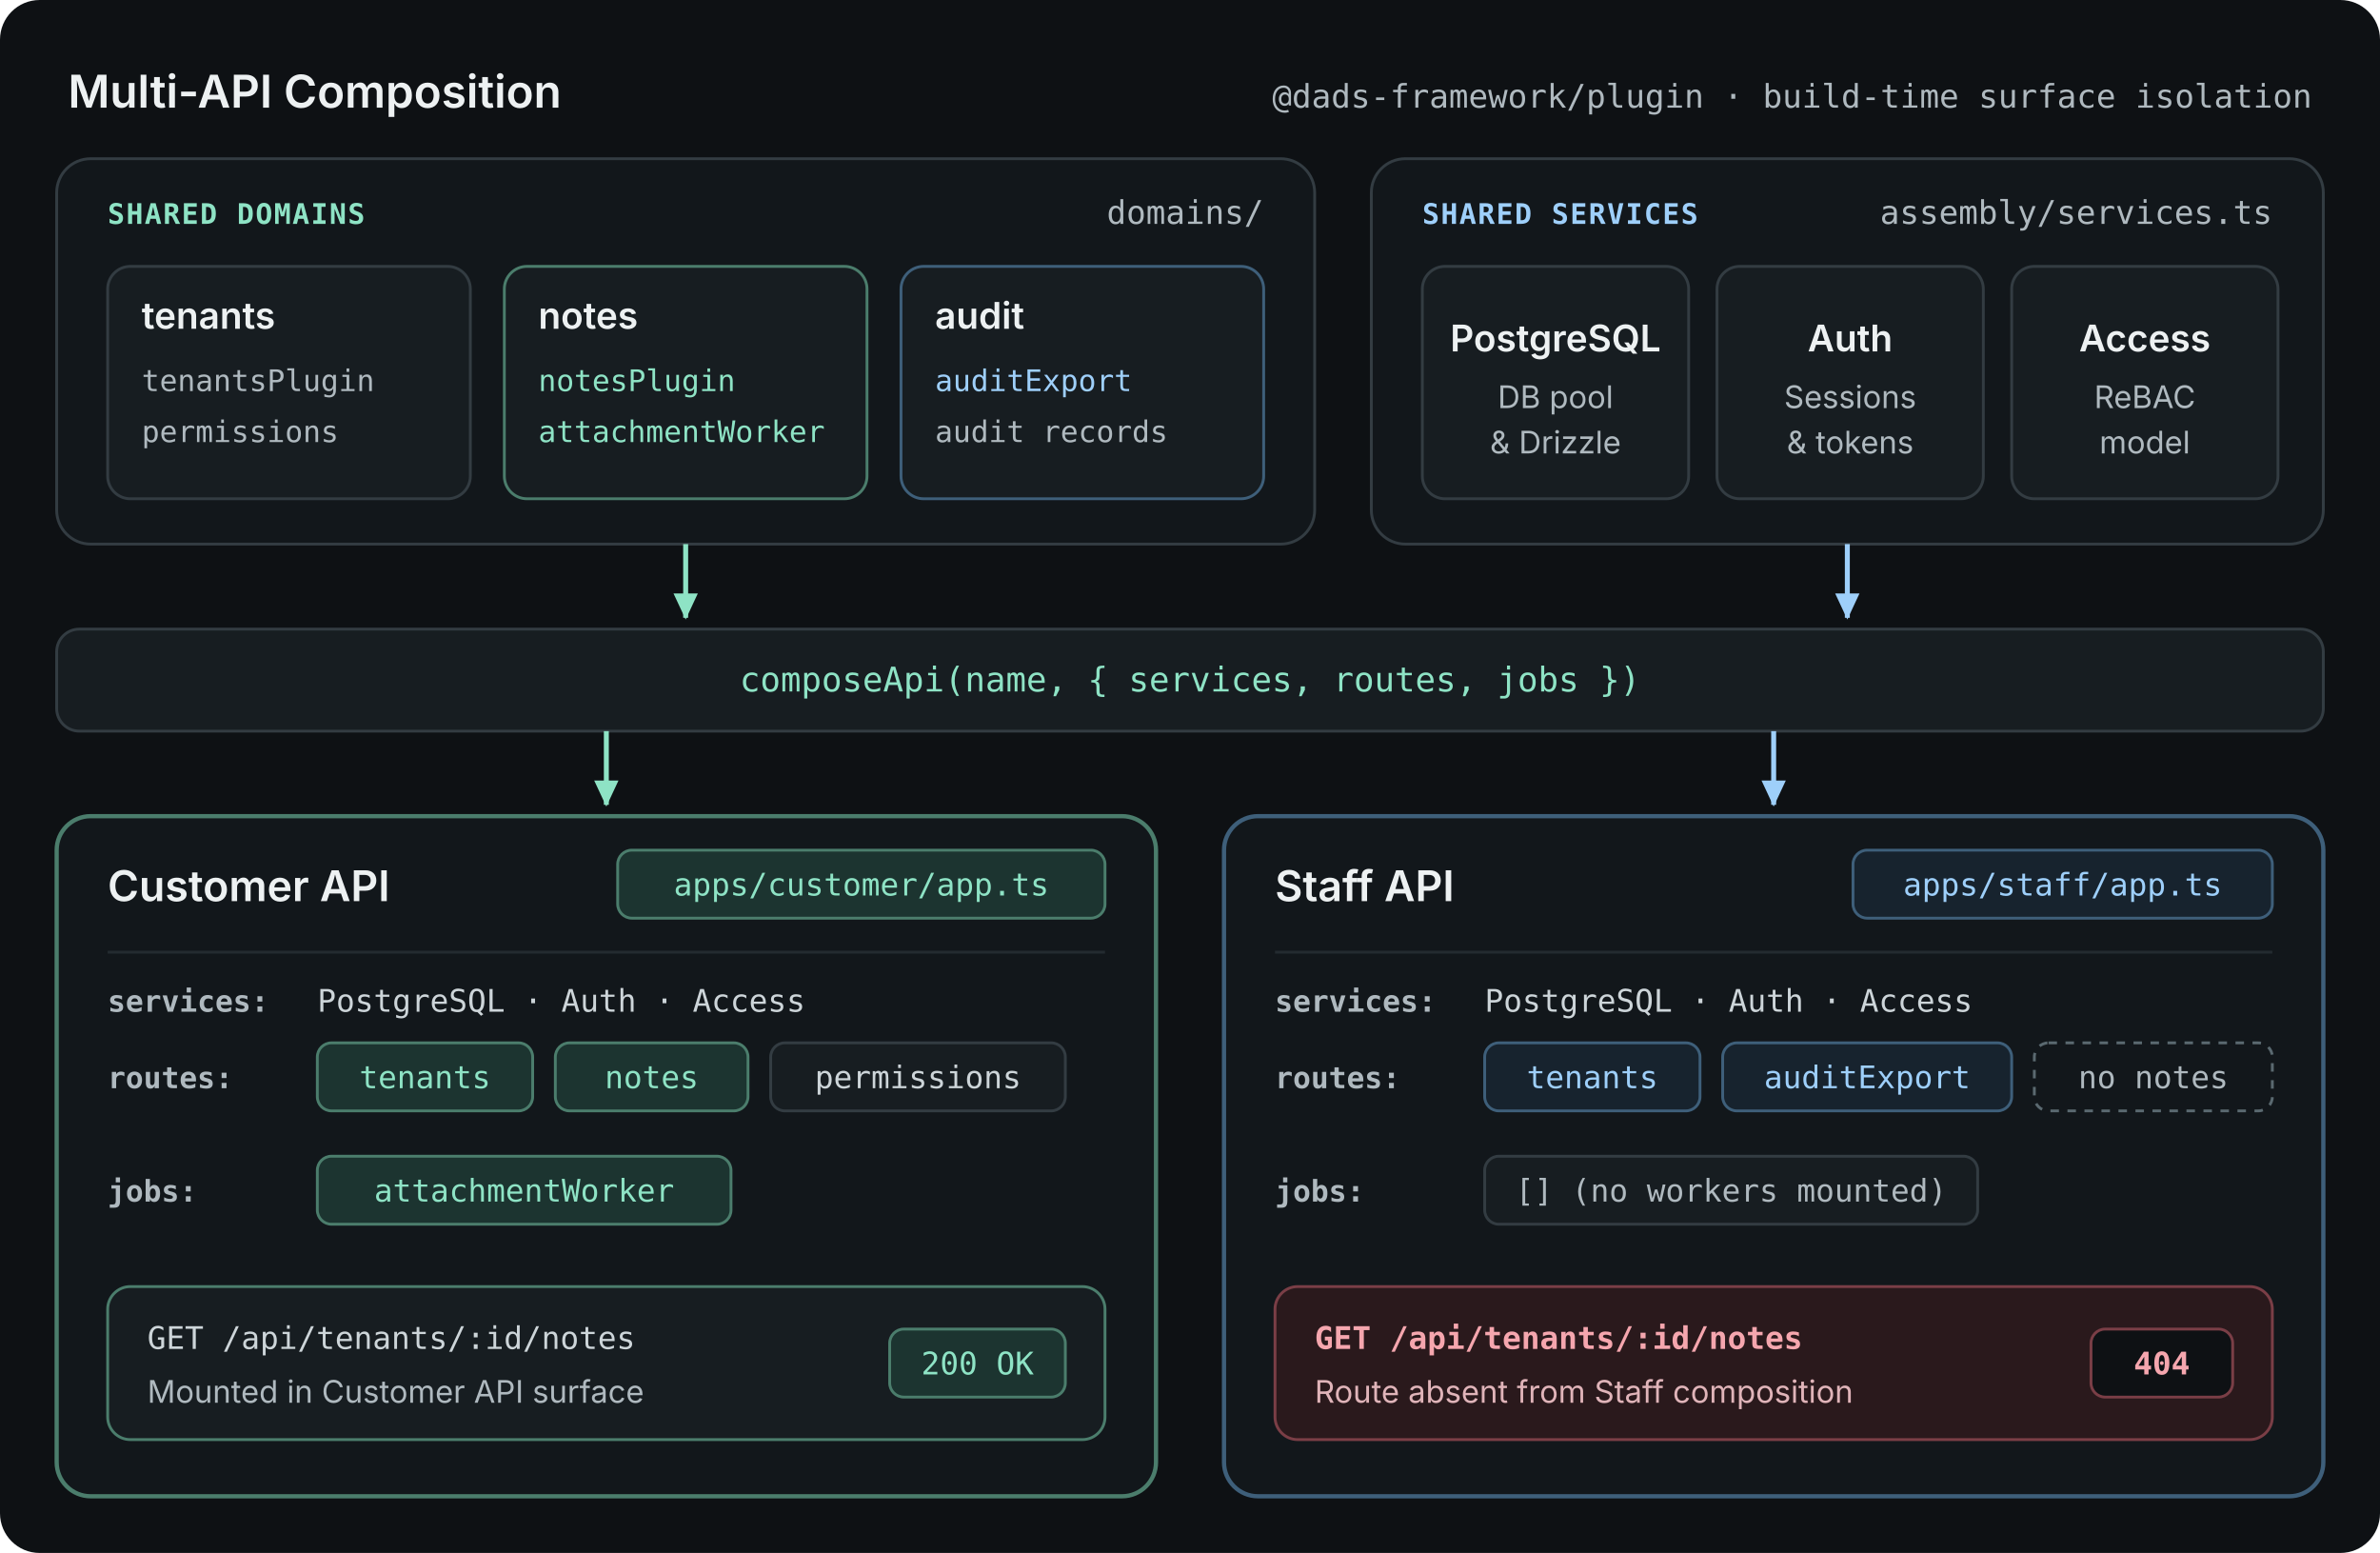
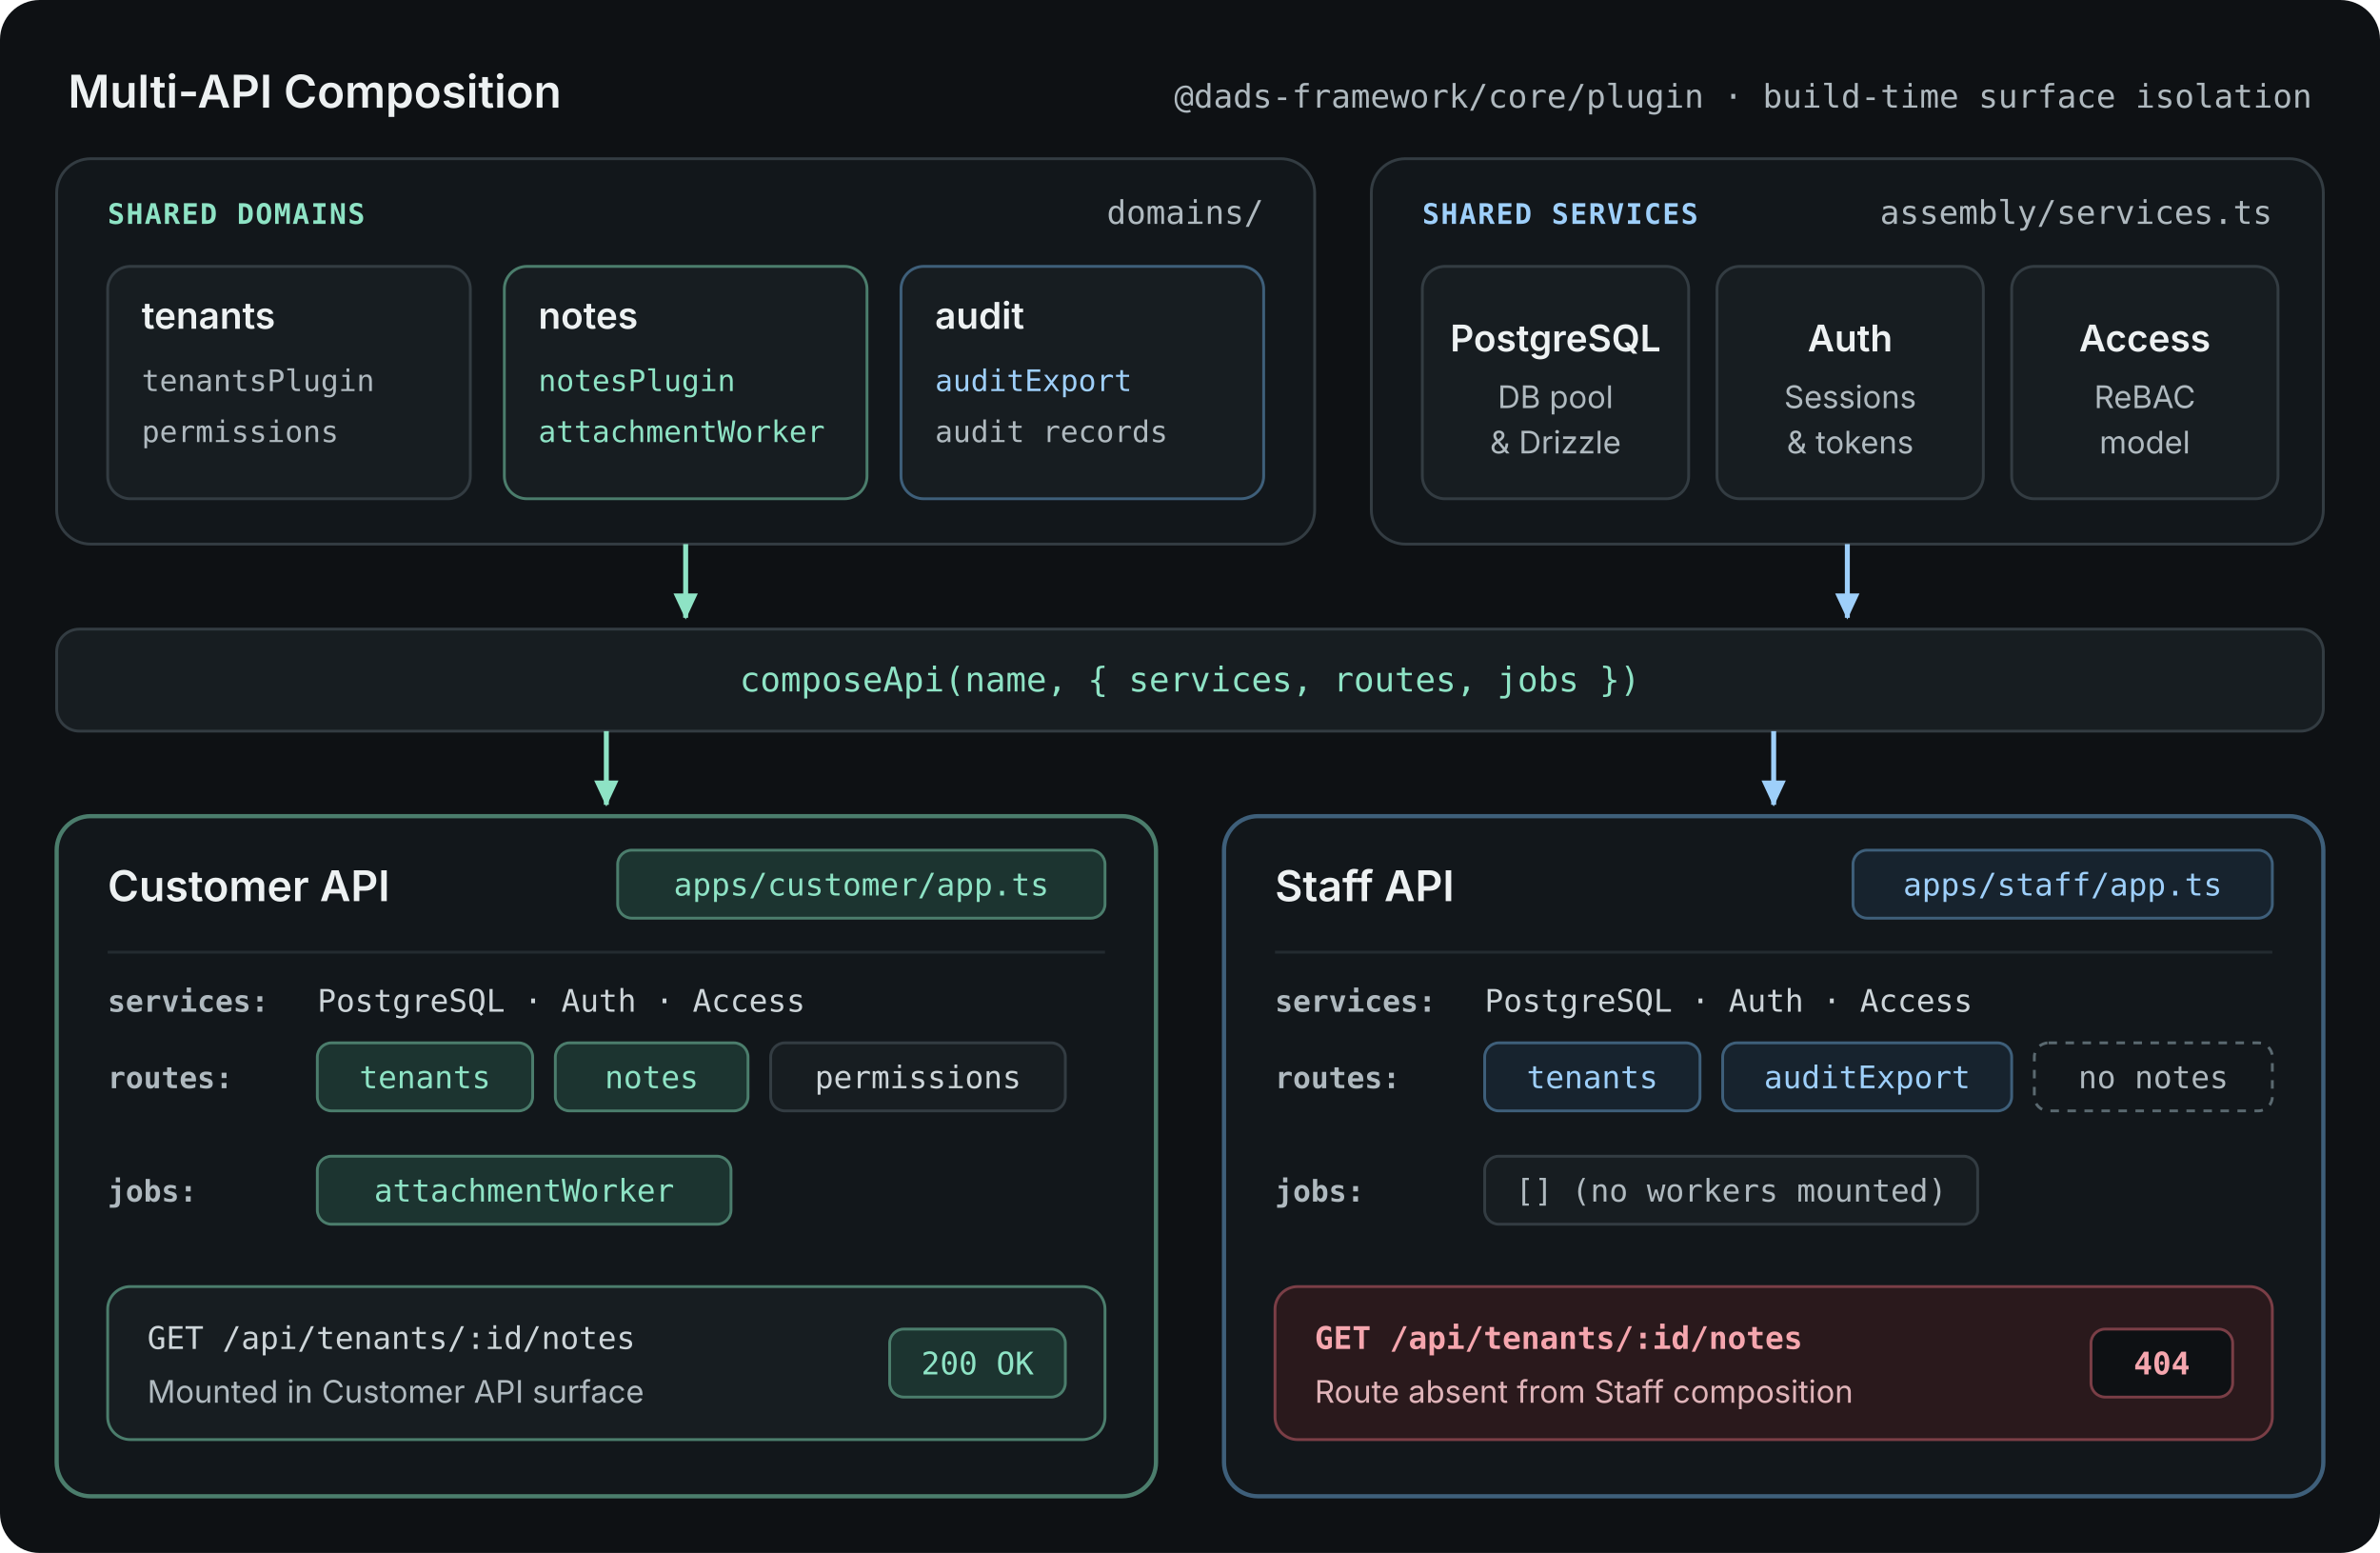
<svg xmlns="http://www.w3.org/2000/svg" viewBox="0 0 840 548" width="840" height="548" role="img" aria-labelledby="multi-api-title multi-api-desc">
  <defs>
    <marker id="arrow-mint" viewBox="0 0 10 10" refX="8" refY="5" markerWidth="7" markerHeight="7" orient="auto-start-reverse">
      <path d="M 1 1.5 L 8.5 5 L 1 8.5 z" fill="#8ee3c5" />
    </marker>
    <marker id="arrow-blue" viewBox="0 0 10 10" refX="8" refY="5" markerWidth="7" markerHeight="7" orient="auto-start-reverse">
      <path d="M 1 1.5 L 8.5 5 L 1 8.5 z" fill="#9ecffa" />
    </marker>
  </defs>
  <style>
    .title { font: 600 16px/1.2 "Instrument Sans", system-ui, -apple-system, sans-serif; fill: #edf1f2; }
    .panel-title { font: 600 15px/1.2 "Instrument Sans", system-ui, -apple-system, sans-serif; fill: #edf1f2; }
    .subtitle { font: 400 11.5px/1.2 "IBM Plex Mono", ui-monospace, SFMono-Regular, monospace; fill: #afb9bf; }
    .card-title { font: 600 13px/1.2 "Instrument Sans", system-ui, -apple-system, sans-serif; fill: #edf1f2; }
    .card-sub { font: 400 11px/1.3 "Instrument Sans", system-ui, -apple-system, sans-serif; fill: #afb9bf; }
    .mono-sub { font: 400 10.5px/1.35 "IBM Plex Mono", ui-monospace, SFMono-Regular, monospace; fill: #afb9bf; }
    .eyebrow-mint { font: 600 10px/1 "IBM Plex Mono", ui-monospace, SFMono-Regular, monospace; fill: #8ee3c5; letter-spacing: 0.05em; }
    .eyebrow-blue { font: 600 10px/1 "IBM Plex Mono", ui-monospace, SFMono-Regular, monospace; fill: #9ecffa; letter-spacing: 0.05em; }
    .section-label { font: 600 10.5px/1 "IBM Plex Mono", ui-monospace, SFMono-Regular, monospace; fill: #afb9bf; }
    .bus-code { font: 500 12px/1 "IBM Plex Mono", ui-monospace, SFMono-Regular, monospace; fill: #8ee3c5; }
    .pill-mint { font: 500 11px/1 "IBM Plex Mono", ui-monospace, SFMono-Regular, monospace; fill: #8ee3c5; }
    .pill-blue { font: 500 11px/1 "IBM Plex Mono", ui-monospace, SFMono-Regular, monospace; fill: #9ecffa; }
    .pill-muted { font: 500 11px/1 "IBM Plex Mono", ui-monospace, SFMono-Regular, monospace; fill: #afb9bf; }
    .pill-ink { font: 500 11px/1 "IBM Plex Mono", ui-monospace, SFMono-Regular, monospace; fill: #cdd5d9; }
    .pill-coral { font: 600 11px/1 "IBM Plex Mono", ui-monospace, SFMono-Regular, monospace; fill: #f5a6ae; }
  </style>
  <rect x="0" y="0" width="840" height="548" rx="14" fill="#0e1114" />
  <text x="24" y="38" class="title">Multi-API Composition</text>
-   <text x="816" y="38" text-anchor="end" class="subtitle">@dads-framework/plugin · build-time surface isolation</text>
+   <text x="816" y="38" text-anchor="end" class="subtitle">@dads-framework/core/plugin · build-time surface isolation</text>
  <rect x="20" y="56" width="444" height="136" rx="12" fill="#12171b" stroke="#333c42" stroke-width="1" />
  <text x="38" y="79" class="eyebrow-mint">SHARED DOMAINS</text>
  <text x="446" y="79" text-anchor="end" class="subtitle">domains/</text>
  <rect x="38" y="94" width="128" height="82" rx="8" fill="#171d21" stroke="#333c42" stroke-width="1" />
  <text x="50" y="116" class="card-title">tenants</text>
  <text x="50" y="138" class="mono-sub">tenantsPlugin</text>
  <text x="50" y="156" class="mono-sub">permissions</text>
  <rect x="178" y="94" width="128" height="82" rx="8" fill="#171d21" stroke="#4b7d6c" stroke-width="1" />
  <text x="190" y="116" class="card-title">notes</text>
  <text x="190" y="138" class="mono-sub" style="fill: #8ee3c5;">notesPlugin</text>
  <text x="190" y="156" class="mono-sub" style="fill: #8ee3c5;">attachmentWorker</text>
  <rect x="318" y="94" width="128" height="82" rx="8" fill="#171d21" stroke="#3e5f7a" stroke-width="1" />
  <text x="330" y="116" class="card-title">audit</text>
  <text x="330" y="138" class="mono-sub" style="fill: #9ecffa;">auditExport</text>
  <text x="330" y="156" class="mono-sub">audit records</text>
  <rect x="484" y="56" width="336" height="136" rx="12" fill="#12171b" stroke="#333c42" stroke-width="1" />
  <text x="502" y="79" class="eyebrow-blue">SHARED SERVICES</text>
  <text x="802" y="79" text-anchor="end" class="subtitle">assembly/services.ts</text>
  <rect x="502" y="94" width="94" height="82" rx="8" fill="#171d21" stroke="#333c42" stroke-width="1" />
  <text x="549" y="124" text-anchor="middle" class="card-title">PostgreSQL</text>
  <text x="549" y="144" text-anchor="middle" class="card-sub">DB pool</text>
  <text x="549" y="160" text-anchor="middle" class="card-sub">&amp; Drizzle</text>
  <rect x="606" y="94" width="94" height="82" rx="8" fill="#171d21" stroke="#333c42" stroke-width="1" />
  <text x="653" y="124" text-anchor="middle" class="card-title">Auth</text>
  <text x="653" y="144" text-anchor="middle" class="card-sub">Sessions</text>
  <text x="653" y="160" text-anchor="middle" class="card-sub">&amp; tokens</text>
  <rect x="710" y="94" width="94" height="82" rx="8" fill="#171d21" stroke="#333c42" stroke-width="1" />
  <text x="757" y="124" text-anchor="middle" class="card-title">Access</text>
  <text x="757" y="144" text-anchor="middle" class="card-sub">ReBAC</text>
  <text x="757" y="160" text-anchor="middle" class="card-sub">model</text>
  <line x1="242" y1="192" x2="242" y2="218" stroke="#8ee3c5" stroke-width="1.75" marker-end="url(#arrow-mint)" />
  <line x1="652" y1="192" x2="652" y2="218" stroke="#9ecffa" stroke-width="1.75" marker-end="url(#arrow-blue)" />
  <rect x="20" y="222" width="800" height="36" rx="8" fill="#171d21" stroke="#333c42" stroke-width="1" />
  <text x="420" y="244" text-anchor="middle" class="bus-code">composeApi(name, { services, routes, jobs })</text>
  <line x1="214" y1="258" x2="214" y2="284" stroke="#8ee3c5" stroke-width="1.75" marker-end="url(#arrow-mint)" />
  <line x1="626" y1="258" x2="626" y2="284" stroke="#9ecffa" stroke-width="1.75" marker-end="url(#arrow-blue)" />
  <rect x="20" y="288" width="388" height="240" rx="12" fill="#12171b" stroke="#4b7d6c" stroke-width="1.5" />
  <text x="38" y="318" class="panel-title">Customer API</text>
  <rect x="218" y="300" width="172" height="24" rx="5" fill="#1c3430" stroke="#4b7d6c" stroke-width="1" />
  <text x="304" y="316" text-anchor="middle" class="pill-mint">apps/customer/app.ts</text>
  <line x1="38" y1="336" x2="390" y2="336" stroke="#232b30" stroke-width="1" />
  <text x="38" y="357" class="section-label">services:</text>
  <text x="112" y="357" class="pill-ink">PostgreSQL · Auth · Access</text>
  <text x="38" y="384" class="section-label">routes:</text>
  <rect x="112" y="368" width="76" height="24" rx="5" fill="#1c3430" stroke="#4b7d6c" stroke-width="1" />
  <text x="150" y="384" text-anchor="middle" class="pill-mint">tenants</text>
  <rect x="196" y="368" width="68" height="24" rx="5" fill="#1c3430" stroke="#4b7d6c" stroke-width="1" />
  <text x="230" y="384" text-anchor="middle" class="pill-mint">notes</text>
  <rect x="272" y="368" width="104" height="24" rx="5" fill="#171d21" stroke="#333c42" stroke-width="1" />
  <text x="324" y="384" text-anchor="middle" class="pill-ink">permissions</text>
  <text x="38" y="424" class="section-label">jobs:</text>
  <rect x="112" y="408" width="146" height="24" rx="5" fill="#1c3430" stroke="#4b7d6c" stroke-width="1" />
  <text x="185" y="424" text-anchor="middle" class="pill-mint">attachmentWorker</text>
  <rect x="38" y="454" width="352" height="54" rx="8" fill="#171d21" stroke="#4b7d6c" stroke-width="1" />
  <text x="52" y="476" class="pill-ink">GET /api/tenants/:id/notes</text>
  <text x="52" y="495" class="card-sub">Mounted in Customer API surface</text>
  <rect x="314" y="469" width="62" height="24" rx="5" fill="#1c3430" stroke="#4b7d6c" stroke-width="1" />
  <text x="345" y="485" text-anchor="middle" class="pill-mint">200 OK</text>
  <rect x="432" y="288" width="388" height="240" rx="12" fill="#12171b" stroke="#3e5f7a" stroke-width="1.5" />
  <text x="450" y="318" class="panel-title">Staff API</text>
  <rect x="654" y="300" width="148" height="24" rx="5" fill="#17232e" stroke="#3e5f7a" stroke-width="1" />
  <text x="728" y="316" text-anchor="middle" class="pill-blue">apps/staff/app.ts</text>
  <line x1="450" y1="336" x2="802" y2="336" stroke="#232b30" stroke-width="1" />
  <text x="450" y="357" class="section-label">services:</text>
  <text x="524" y="357" class="pill-ink">PostgreSQL · Auth · Access</text>
  <text x="450" y="384" class="section-label">routes:</text>
  <rect x="524" y="368" width="76" height="24" rx="5" fill="#17232e" stroke="#3e5f7a" stroke-width="1" />
  <text x="562" y="384" text-anchor="middle" class="pill-blue">tenants</text>
  <rect x="608" y="368" width="102" height="24" rx="5" fill="#17232e" stroke="#3e5f7a" stroke-width="1" />
  <text x="659" y="384" text-anchor="middle" class="pill-blue">auditExport</text>
  <rect x="718" y="368" width="84" height="24" rx="5" fill="#12171b" stroke="#5a6970" stroke-width="1" stroke-dasharray="3 3" />
  <text x="760" y="384" text-anchor="middle" class="pill-muted">no notes</text>
  <text x="450" y="424" class="section-label">jobs:</text>
  <rect x="524" y="408" width="174" height="24" rx="5" fill="#171d21" stroke="#333c42" stroke-width="1" />
  <text x="611" y="424" text-anchor="middle" class="pill-muted">[] (no workers mounted)</text>
  <rect x="450" y="454" width="352" height="54" rx="8" fill="#2a191c" stroke="#7a3e46" stroke-width="1" />
  <text x="464" y="476" class="pill-coral">GET /api/tenants/:id/notes</text>
  <text x="464" y="495" class="card-sub" style="fill: #e0b4b9;">Route absent from Staff composition</text>
  <rect x="738" y="469" width="50" height="24" rx="5" fill="#0e1114" stroke="#7a3e46" stroke-width="1" />
  <text x="763" y="485" text-anchor="middle" class="pill-coral">404</text>
</svg>
